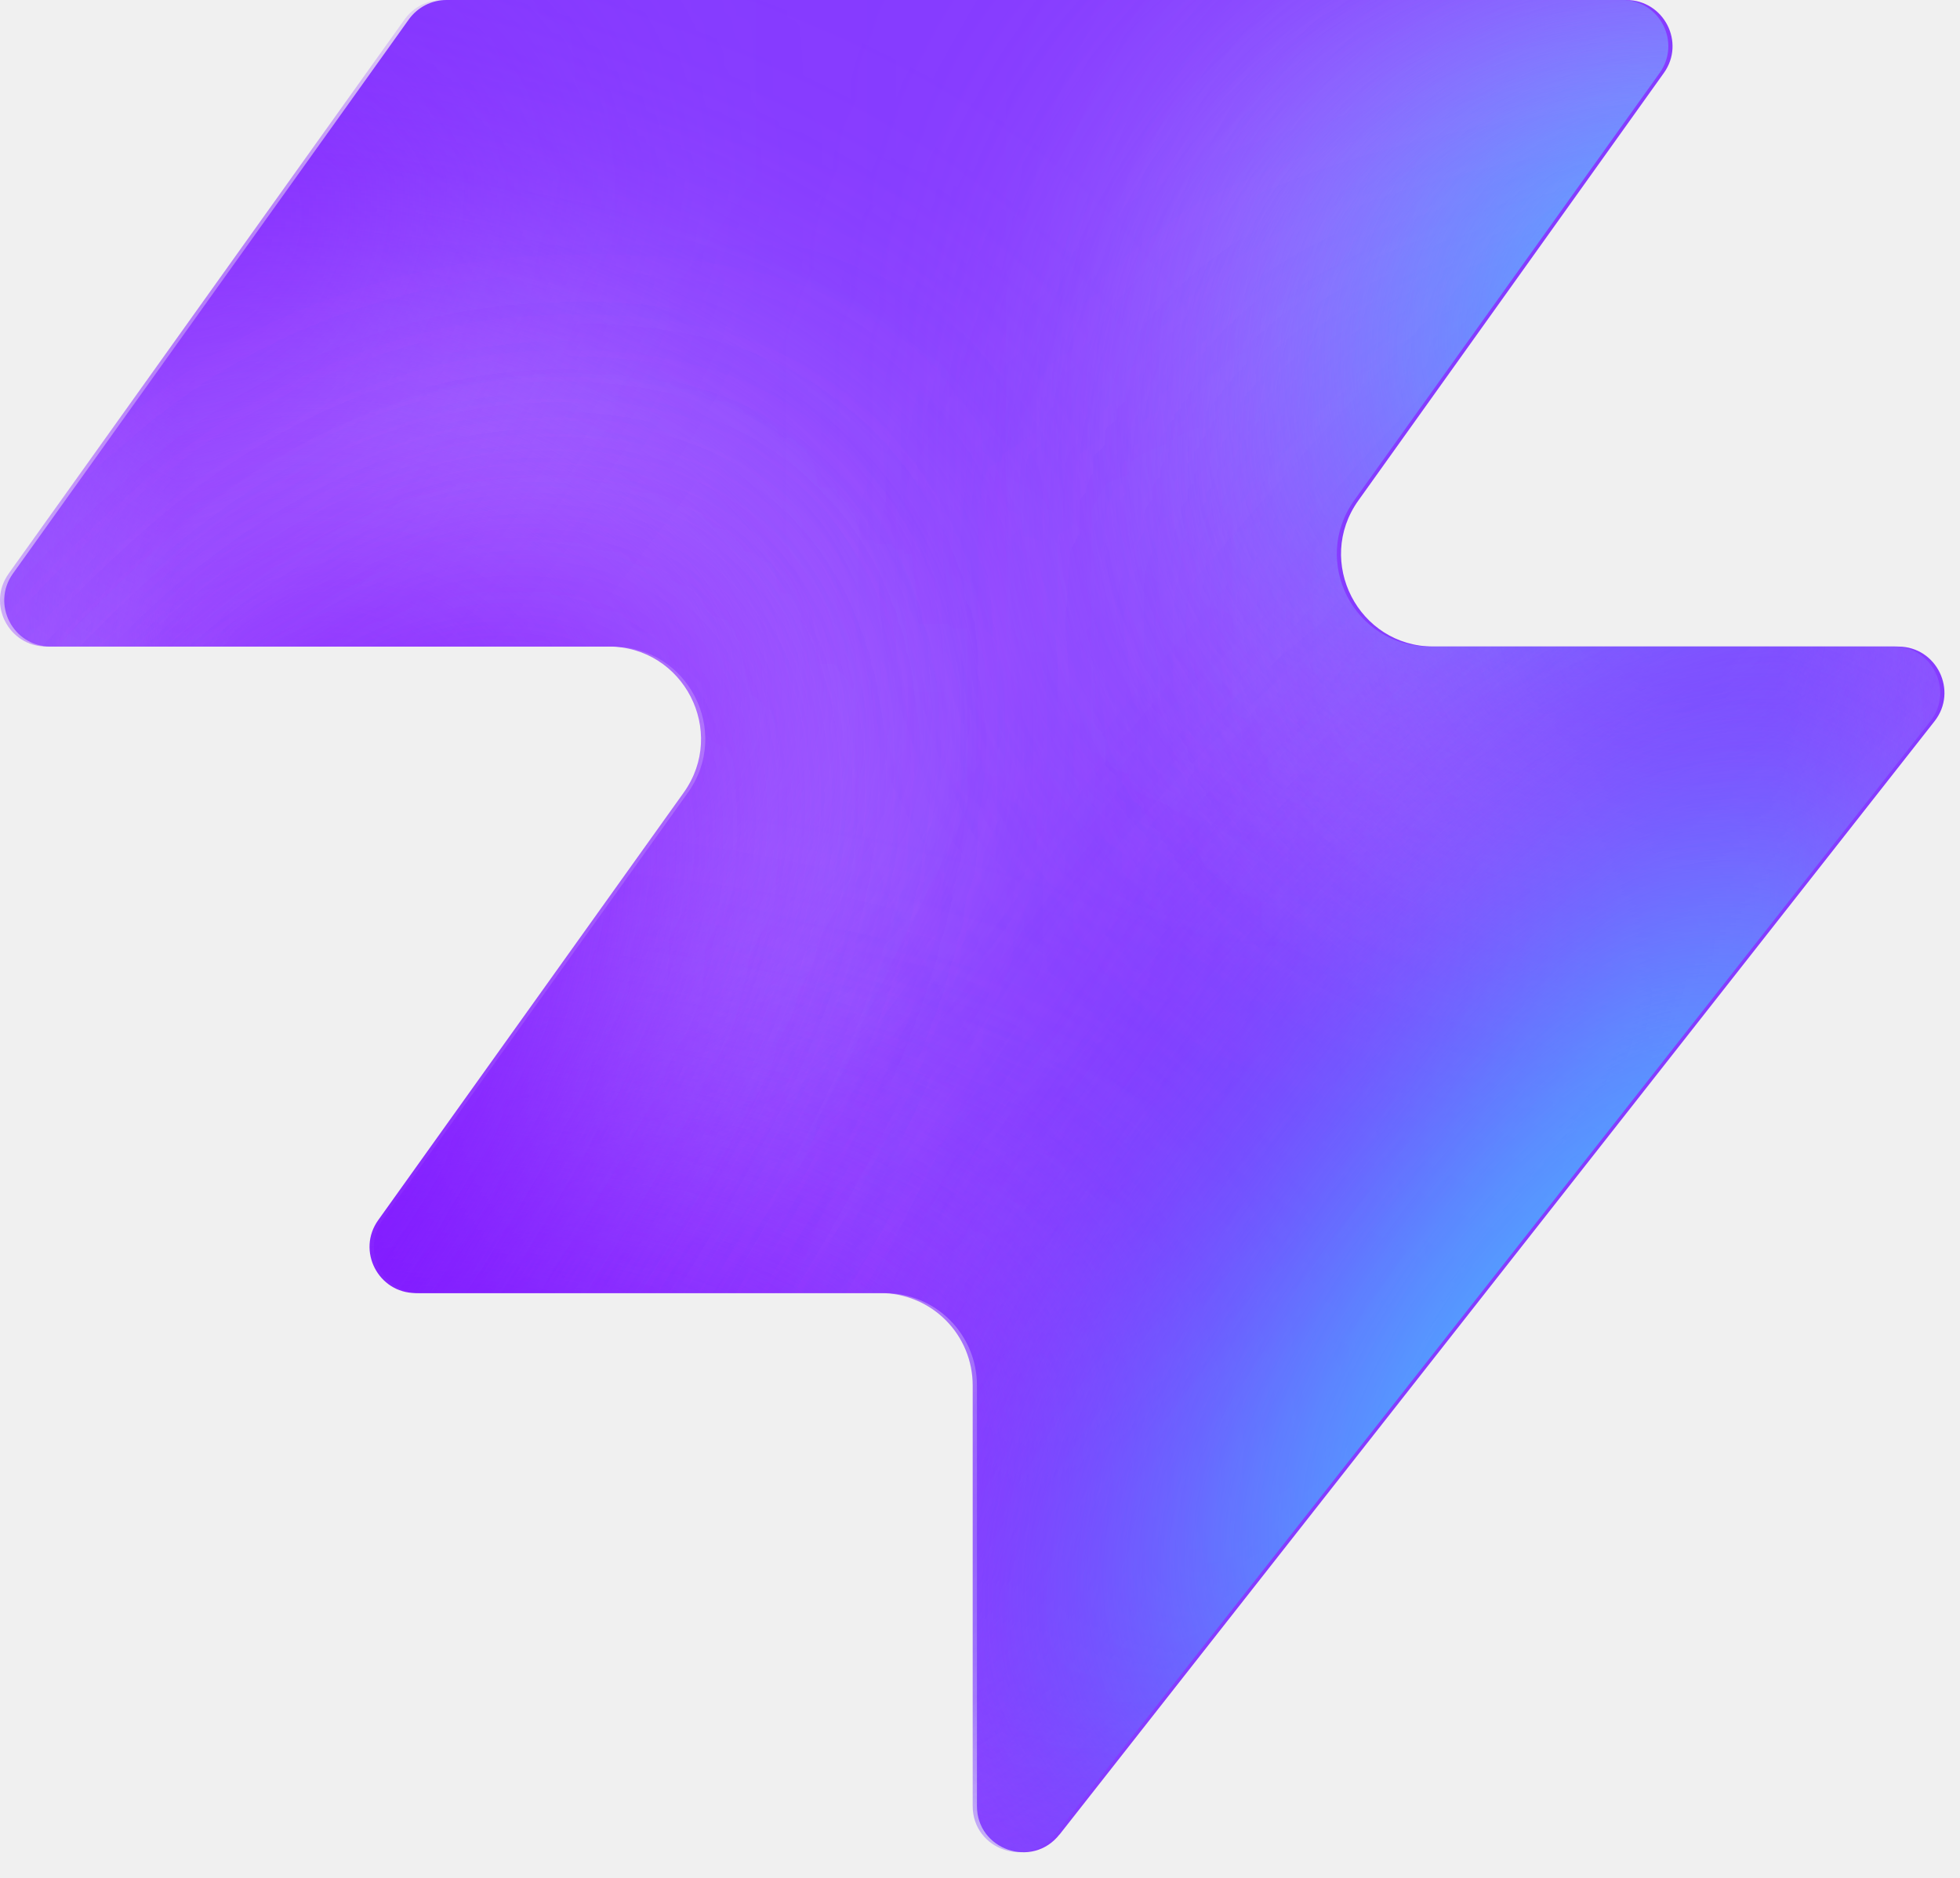
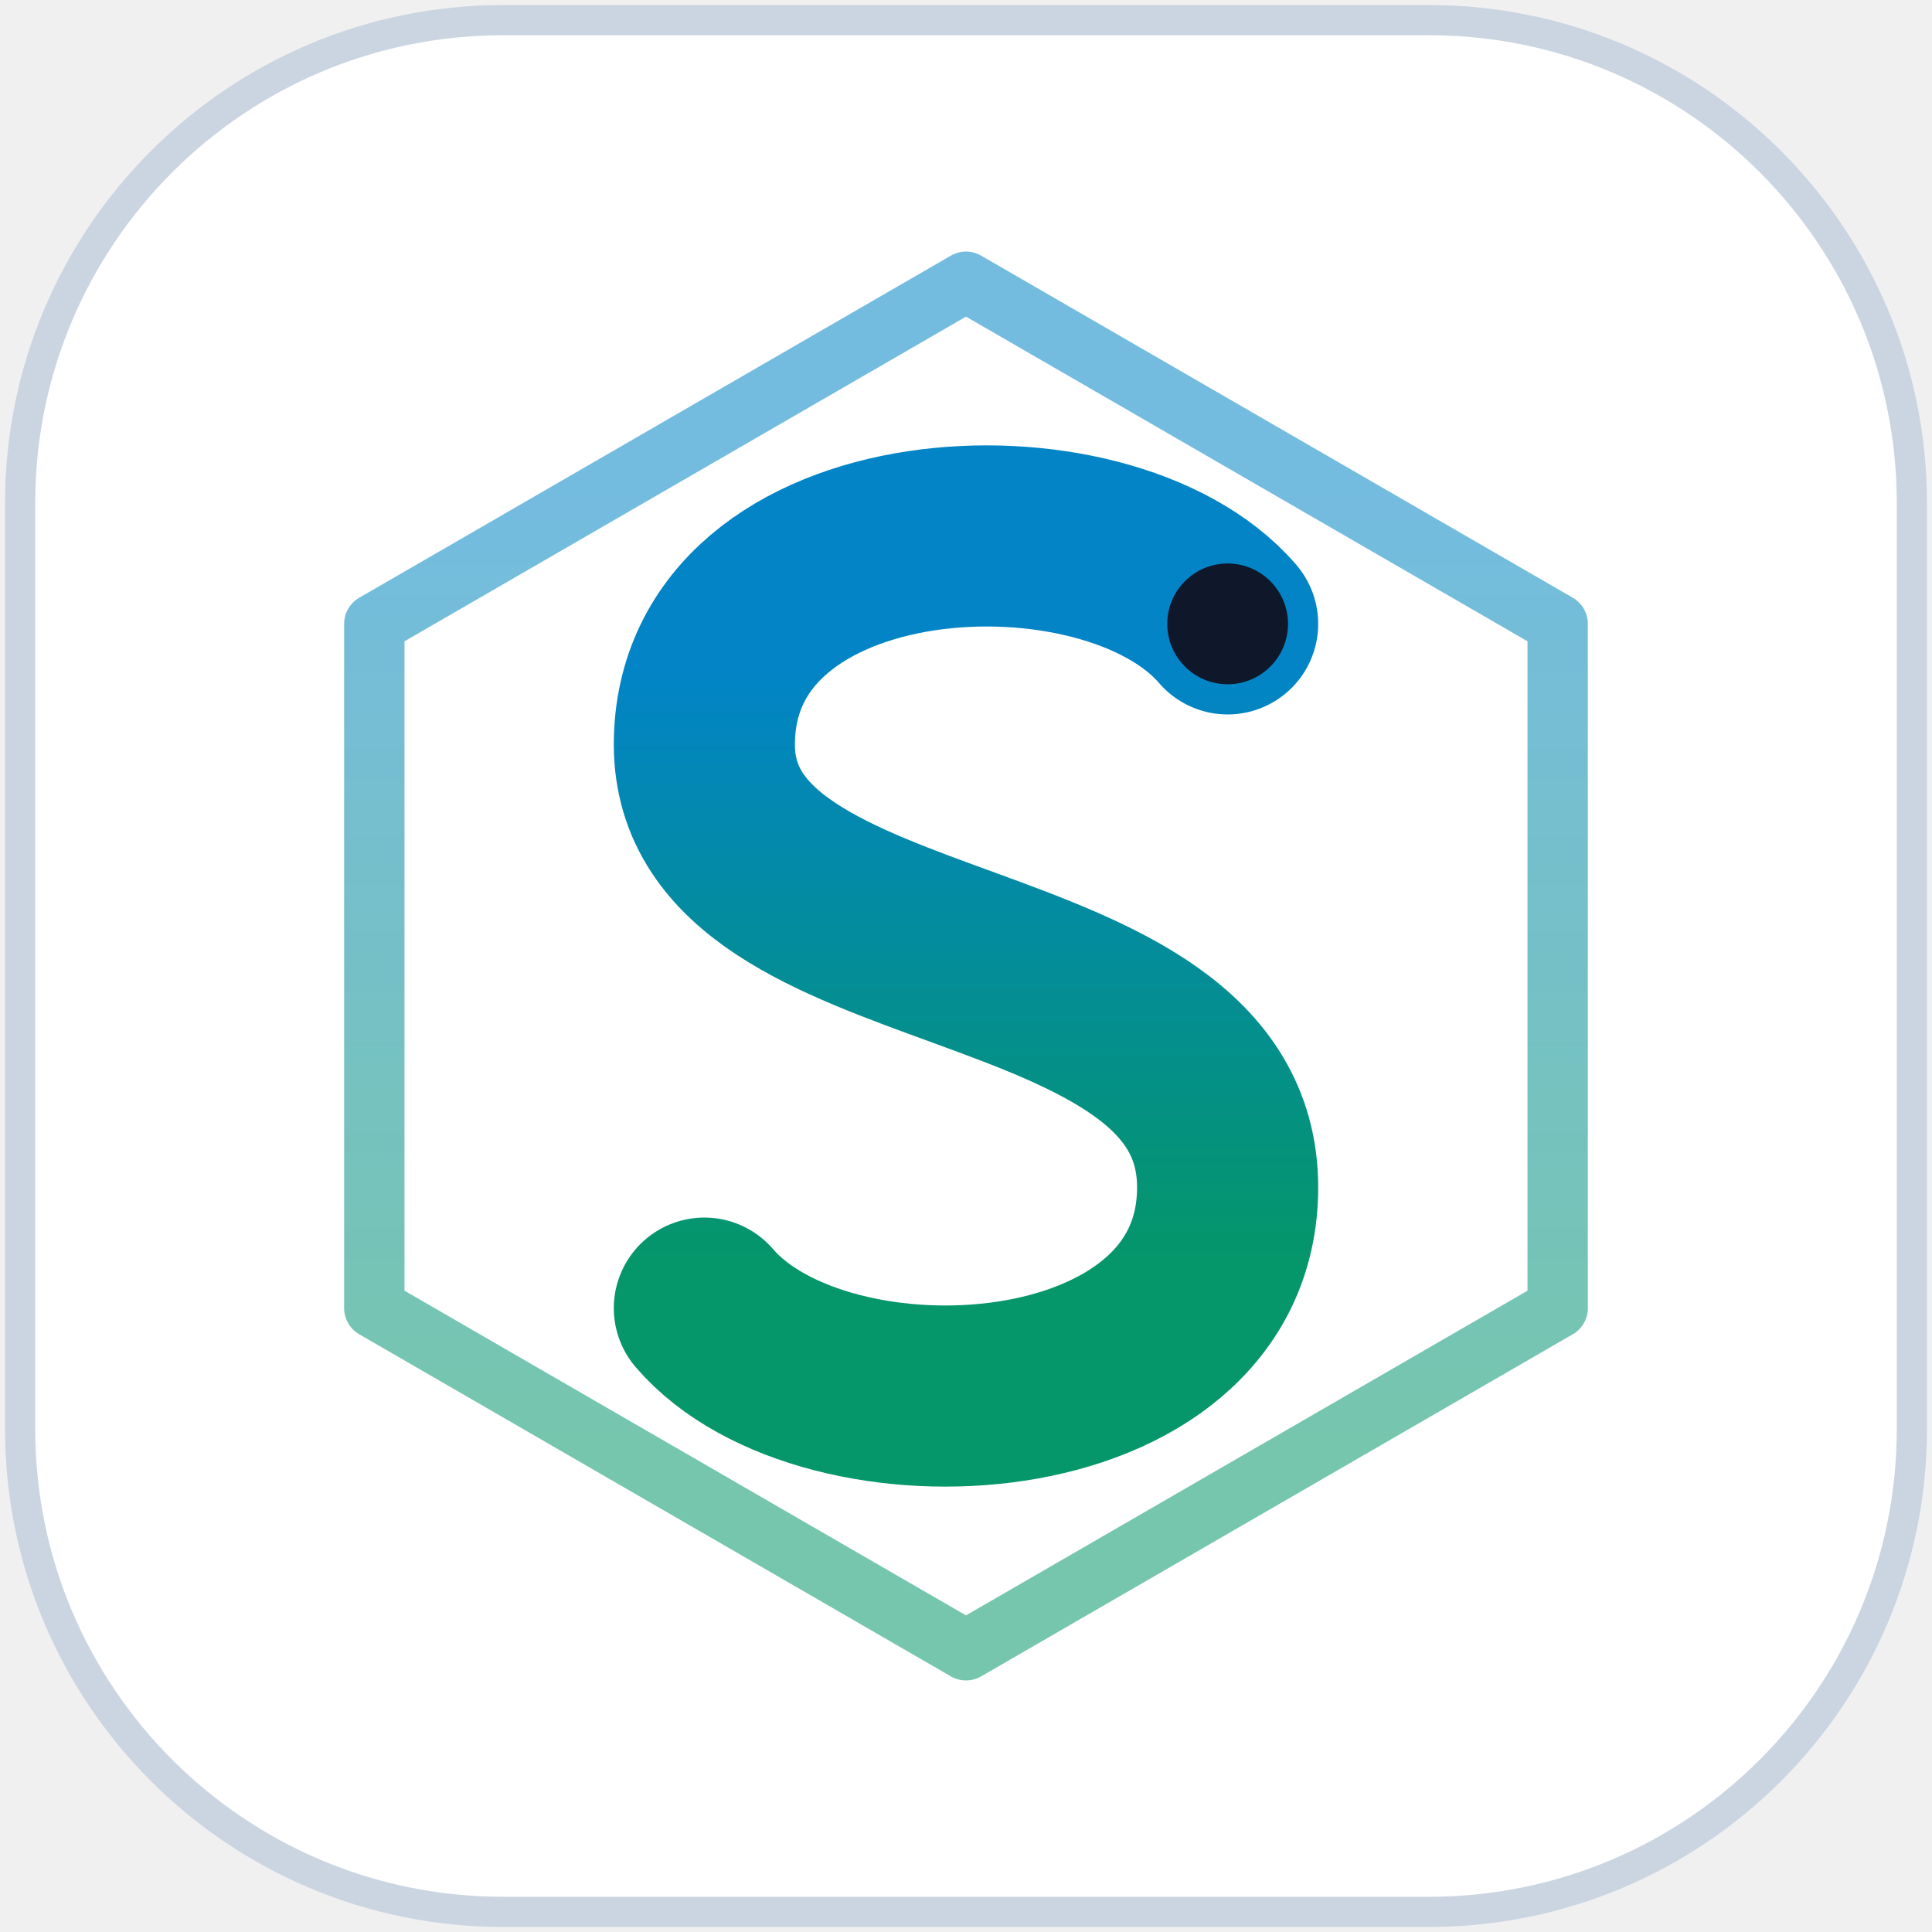
- <svg xmlns="http://www.w3.org/2000/svg" width="48" height="46" fill="none" viewBox="0 0 48 46">
-   <path fill="#863bff" d="M25.946 44.938c-.664.845-2.021.375-2.021-.698V33.937a2.26 2.26 0 0 0-2.262-2.262H10.287c-.92 0-1.456-1.04-.92-1.788l7.48-10.471c1.07-1.497 0-3.578-1.842-3.578H1.237c-.92 0-1.456-1.04-.92-1.788L10.013.474c.214-.297.556-.474.92-.474h28.894c.92 0 1.456 1.04.92 1.788l-7.48 10.471c-1.07 1.498 0 3.579 1.842 3.579h11.377c.943 0 1.473 1.088.89 1.83L25.947 44.94z" style="fill:#863bff;fill:color(display-p3 .525 .23 1);fill-opacity:1" />
-   <mask id="a" width="48" height="46" x="0" y="0" maskUnits="userSpaceOnUse" style="mask-type:alpha">
-     <path fill="#000" d="M25.842 44.938c-.664.844-2.021.375-2.021-.698V33.937a2.26 2.26 0 0 0-2.262-2.262H10.183c-.92 0-1.456-1.04-.92-1.788l7.48-10.471c1.07-1.498 0-3.579-1.842-3.579H1.133c-.92 0-1.456-1.04-.92-1.787L9.91.473c.214-.297.556-.474.92-.474h28.894c.92 0 1.456 1.04.92 1.788l-7.48 10.471c-1.07 1.498 0 3.578 1.842 3.578h11.377c.943 0 1.473 1.088.89 1.832L25.843 44.94z" style="fill:#000;fill-opacity:1" />
-   </mask>
-   <g mask="url(#a)">
-     <g filter="url(#b)">
-       <ellipse cx="5.508" cy="14.704" fill="#ede6ff" rx="5.508" ry="14.704" style="fill:#ede6ff;fill:color(display-p3 .927 .903 1);fill-opacity:1" transform="matrix(.00324 1 1 -.00324 -4.47 31.516)" />
-     </g>
-     <g filter="url(#c)">
-       <ellipse cx="10.399" cy="29.851" fill="#ede6ff" rx="10.399" ry="29.851" style="fill:#ede6ff;fill:color(display-p3 .927 .903 1);fill-opacity:1" transform="matrix(.00324 1 1 -.00324 -39.328 7.883)" />
-     </g>
-     <g filter="url(#d)">
-       <ellipse cx="5.508" cy="30.487" fill="#7e14ff" rx="5.508" ry="30.487" style="fill:#7e14ff;fill:color(display-p3 .492 .077 1);fill-opacity:1" transform="rotate(89.814 -25.913 -14.639)scale(1 -1)" />
-     </g>
-     <g filter="url(#e)">
-       <ellipse cx="5.508" cy="30.599" fill="#7e14ff" rx="5.508" ry="30.599" style="fill:#7e14ff;fill:color(display-p3 .492 .077 1);fill-opacity:1" transform="rotate(89.814 -32.644 -3.334)scale(1 -1)" />
-     </g>
-     <g filter="url(#f)">
-       <ellipse cx="5.508" cy="30.599" fill="#7e14ff" rx="5.508" ry="30.599" style="fill:#7e14ff;fill:color(display-p3 .492 .077 1);fill-opacity:1" transform="matrix(.00324 1 1 -.00324 -34.34 30.47)" />
-     </g>
-     <g filter="url(#g)">
-       <ellipse cx="14.072" cy="22.078" fill="#ede6ff" rx="14.072" ry="22.078" style="fill:#ede6ff;fill:color(display-p3 .927 .903 1);fill-opacity:1" transform="rotate(93.35 24.506 48.493)scale(-1 1)" />
-     </g>
-     <g filter="url(#h)">
-       <ellipse cx="3.47" cy="21.501" fill="#7e14ff" rx="3.47" ry="21.501" style="fill:#7e14ff;fill:color(display-p3 .492 .077 1);fill-opacity:1" transform="rotate(89.009 28.708 47.59)scale(-1 1)" />
-     </g>
-     <g filter="url(#i)">
-       <ellipse cx="3.47" cy="21.501" fill="#7e14ff" rx="3.47" ry="21.501" style="fill:#7e14ff;fill:color(display-p3 .492 .077 1);fill-opacity:1" transform="rotate(89.009 28.708 47.59)scale(-1 1)" />
-     </g>
-     <g filter="url(#j)">
-       <ellipse cx=".387" cy="8.972" fill="#7e14ff" rx="4.407" ry="29.108" style="fill:#7e14ff;fill:color(display-p3 .492 .077 1);fill-opacity:1" transform="rotate(39.51 .387 8.972)" />
-     </g>
-     <g filter="url(#k)">
-       <ellipse cx="47.523" cy="-6.092" fill="#7e14ff" rx="4.407" ry="29.108" style="fill:#7e14ff;fill:color(display-p3 .492 .077 1);fill-opacity:1" transform="rotate(37.892 47.523 -6.092)" />
-     </g>
-     <g filter="url(#l)">
-       <ellipse cx="41.412" cy="6.333" fill="#47bfff" rx="5.971" ry="9.665" style="fill:#47bfff;fill:color(display-p3 .28 .748 1);fill-opacity:1" transform="rotate(37.892 41.412 6.333)" />
-     </g>
-     <g filter="url(#m)">
-       <ellipse cx="-1.879" cy="38.332" fill="#7e14ff" rx="4.407" ry="29.108" style="fill:#7e14ff;fill:color(display-p3 .492 .077 1);fill-opacity:1" transform="rotate(37.892 -1.88 38.332)" />
-     </g>
-     <g filter="url(#n)">
-       <ellipse cx="-1.879" cy="38.332" fill="#7e14ff" rx="4.407" ry="29.108" style="fill:#7e14ff;fill:color(display-p3 .492 .077 1);fill-opacity:1" transform="rotate(37.892 -1.88 38.332)" />
-     </g>
-     <g filter="url(#o)">
-       <ellipse cx="35.651" cy="29.907" fill="#7e14ff" rx="4.407" ry="29.108" style="fill:#7e14ff;fill:color(display-p3 .492 .077 1);fill-opacity:1" transform="rotate(37.892 35.651 29.907)" />
-     </g>
-     <g filter="url(#p)">
-       <ellipse cx="38.418" cy="32.4" fill="#47bfff" rx="5.971" ry="15.297" style="fill:#47bfff;fill:color(display-p3 .28 .748 1);fill-opacity:1" transform="rotate(37.892 38.418 32.4)" />
-     </g>
-   </g>
+ <svg xmlns="http://www.w3.org/2000/svg" viewBox="0 0 96 96">
  <defs>
-     <filter id="b" width="60.045" height="41.654" x="-19.77" y="16.149" color-interpolation-filters="sRGB" filterUnits="userSpaceOnUse">
-       <feFlood flood-opacity="0" result="BackgroundImageFix" />
-       <feBlend in="SourceGraphic" in2="BackgroundImageFix" result="shape" />
-       <feGaussianBlur result="effect1_foregroundBlur_2002_17158" stdDeviation="7.659" />
-     </filter>
-     <filter id="c" width="90.34" height="51.437" x="-54.613" y="-7.533" color-interpolation-filters="sRGB" filterUnits="userSpaceOnUse">
-       <feFlood flood-opacity="0" result="BackgroundImageFix" />
-       <feBlend in="SourceGraphic" in2="BackgroundImageFix" result="shape" />
-       <feGaussianBlur result="effect1_foregroundBlur_2002_17158" stdDeviation="7.659" />
-     </filter>
-     <filter id="d" width="79.355" height="29.4" x="-49.64" y="2.03" color-interpolation-filters="sRGB" filterUnits="userSpaceOnUse">
-       <feFlood flood-opacity="0" result="BackgroundImageFix" />
-       <feBlend in="SourceGraphic" in2="BackgroundImageFix" result="shape" />
-       <feGaussianBlur result="effect1_foregroundBlur_2002_17158" stdDeviation="4.596" />
-     </filter>
-     <filter id="e" width="79.579" height="29.4" x="-45.045" y="20.029" color-interpolation-filters="sRGB" filterUnits="userSpaceOnUse">
-       <feFlood flood-opacity="0" result="BackgroundImageFix" />
-       <feBlend in="SourceGraphic" in2="BackgroundImageFix" result="shape" />
-       <feGaussianBlur result="effect1_foregroundBlur_2002_17158" stdDeviation="4.596" />
-     </filter>
-     <filter id="f" width="79.579" height="29.4" x="-43.513" y="21.178" color-interpolation-filters="sRGB" filterUnits="userSpaceOnUse">
-       <feFlood flood-opacity="0" result="BackgroundImageFix" />
-       <feBlend in="SourceGraphic" in2="BackgroundImageFix" result="shape" />
-       <feGaussianBlur result="effect1_foregroundBlur_2002_17158" stdDeviation="4.596" />
-     </filter>
-     <filter id="g" width="74.749" height="58.852" x="15.756" y="-17.901" color-interpolation-filters="sRGB" filterUnits="userSpaceOnUse">
-       <feFlood flood-opacity="0" result="BackgroundImageFix" />
-       <feBlend in="SourceGraphic" in2="BackgroundImageFix" result="shape" />
-       <feGaussianBlur result="effect1_foregroundBlur_2002_17158" stdDeviation="7.659" />
-     </filter>
-     <filter id="h" width="61.377" height="25.362" x="23.548" y="2.284" color-interpolation-filters="sRGB" filterUnits="userSpaceOnUse">
-       <feFlood flood-opacity="0" result="BackgroundImageFix" />
-       <feBlend in="SourceGraphic" in2="BackgroundImageFix" result="shape" />
-       <feGaussianBlur result="effect1_foregroundBlur_2002_17158" stdDeviation="4.596" />
-     </filter>
-     <filter id="i" width="61.377" height="25.362" x="23.548" y="2.284" color-interpolation-filters="sRGB" filterUnits="userSpaceOnUse">
-       <feFlood flood-opacity="0" result="BackgroundImageFix" />
-       <feBlend in="SourceGraphic" in2="BackgroundImageFix" result="shape" />
-       <feGaussianBlur result="effect1_foregroundBlur_2002_17158" stdDeviation="4.596" />
-     </filter>
-     <filter id="j" width="56.045" height="63.649" x="-27.636" y="-22.853" color-interpolation-filters="sRGB" filterUnits="userSpaceOnUse">
-       <feFlood flood-opacity="0" result="BackgroundImageFix" />
-       <feBlend in="SourceGraphic" in2="BackgroundImageFix" result="shape" />
-       <feGaussianBlur result="effect1_foregroundBlur_2002_17158" stdDeviation="4.596" />
-     </filter>
-     <filter id="k" width="54.814" height="64.646" x="20.116" y="-38.415" color-interpolation-filters="sRGB" filterUnits="userSpaceOnUse">
-       <feFlood flood-opacity="0" result="BackgroundImageFix" />
-       <feBlend in="SourceGraphic" in2="BackgroundImageFix" result="shape" />
-       <feGaussianBlur result="effect1_foregroundBlur_2002_17158" stdDeviation="4.596" />
-     </filter>
-     <filter id="l" width="33.541" height="35.313" x="24.641" y="-11.323" color-interpolation-filters="sRGB" filterUnits="userSpaceOnUse">
-       <feFlood flood-opacity="0" result="BackgroundImageFix" />
-       <feBlend in="SourceGraphic" in2="BackgroundImageFix" result="shape" />
-       <feGaussianBlur result="effect1_foregroundBlur_2002_17158" stdDeviation="4.596" />
-     </filter>
-     <filter id="m" width="54.814" height="64.646" x="-29.286" y="6.009" color-interpolation-filters="sRGB" filterUnits="userSpaceOnUse">
-       <feFlood flood-opacity="0" result="BackgroundImageFix" />
-       <feBlend in="SourceGraphic" in2="BackgroundImageFix" result="shape" />
-       <feGaussianBlur result="effect1_foregroundBlur_2002_17158" stdDeviation="4.596" />
-     </filter>
-     <filter id="n" width="54.814" height="64.646" x="-29.286" y="6.009" color-interpolation-filters="sRGB" filterUnits="userSpaceOnUse">
-       <feFlood flood-opacity="0" result="BackgroundImageFix" />
-       <feBlend in="SourceGraphic" in2="BackgroundImageFix" result="shape" />
-       <feGaussianBlur result="effect1_foregroundBlur_2002_17158" stdDeviation="4.596" />
-     </filter>
-     <filter id="o" width="54.814" height="64.646" x="8.244" y="-2.416" color-interpolation-filters="sRGB" filterUnits="userSpaceOnUse">
-       <feFlood flood-opacity="0" result="BackgroundImageFix" />
-       <feBlend in="SourceGraphic" in2="BackgroundImageFix" result="shape" />
-       <feGaussianBlur result="effect1_foregroundBlur_2002_17158" stdDeviation="4.596" />
-     </filter>
-     <filter id="p" width="39.409" height="43.623" x="18.713" y="10.588" color-interpolation-filters="sRGB" filterUnits="userSpaceOnUse">
-       <feFlood flood-opacity="0" result="BackgroundImageFix" />
-       <feBlend in="SourceGraphic" in2="BackgroundImageFix" result="shape" />
-       <feGaussianBlur result="effect1_foregroundBlur_2002_17158" stdDeviation="4.596" />
-     </filter>
+     <linearGradient id="h" x1="0" y1="0" x2="0" y2="1">
+       <stop offset=".15" stop-color="#0284C7" />
+       <stop offset=".85" stop-color="#059669" />
+     </linearGradient>
  </defs>
+   <rect x="1" y="1" width="94" height="94" rx="24" fill="#FFFFFF" stroke="#CBD5E1" stroke-width="1.5" />
+   <polygon points="48.0,14.0 77.4,31.0 77.4,65.0 48.0,82.0 18.6,65.0 18.6,31.0" fill="none" stroke="url(#h)" stroke-width="3" stroke-linejoin="round" opacity=".55" />
+   <path d="M61 31 C55 24 35 25 35 37 C35 49 61 46 61 59 C61 71 41 72 35 65" fill="none" stroke="url(#h)" stroke-width="9" stroke-linecap="round" />
+   <circle cx="61" cy="31" r="3" fill="#0F172A" />
</svg>
